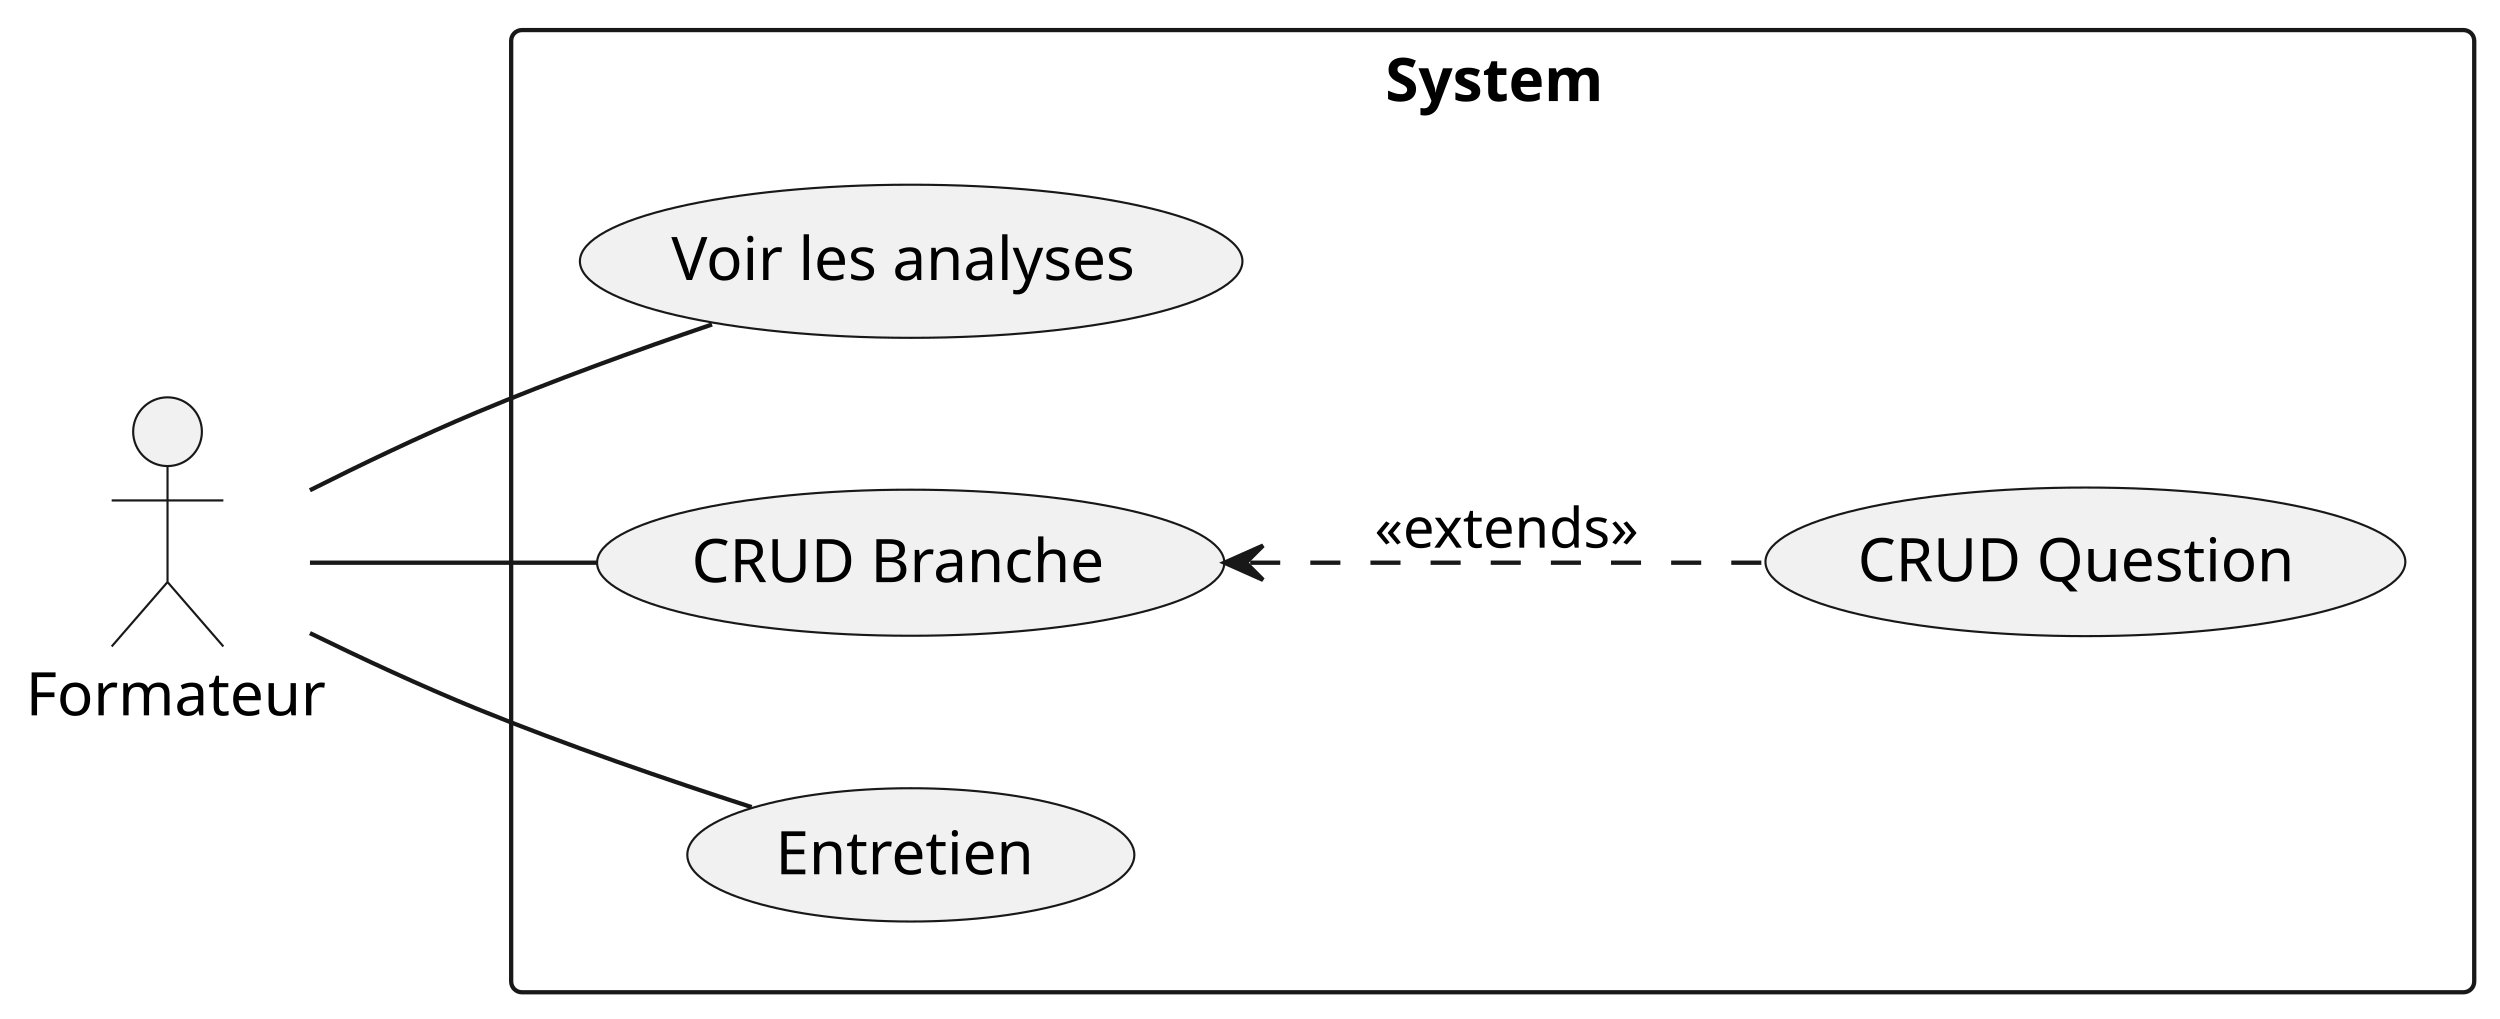
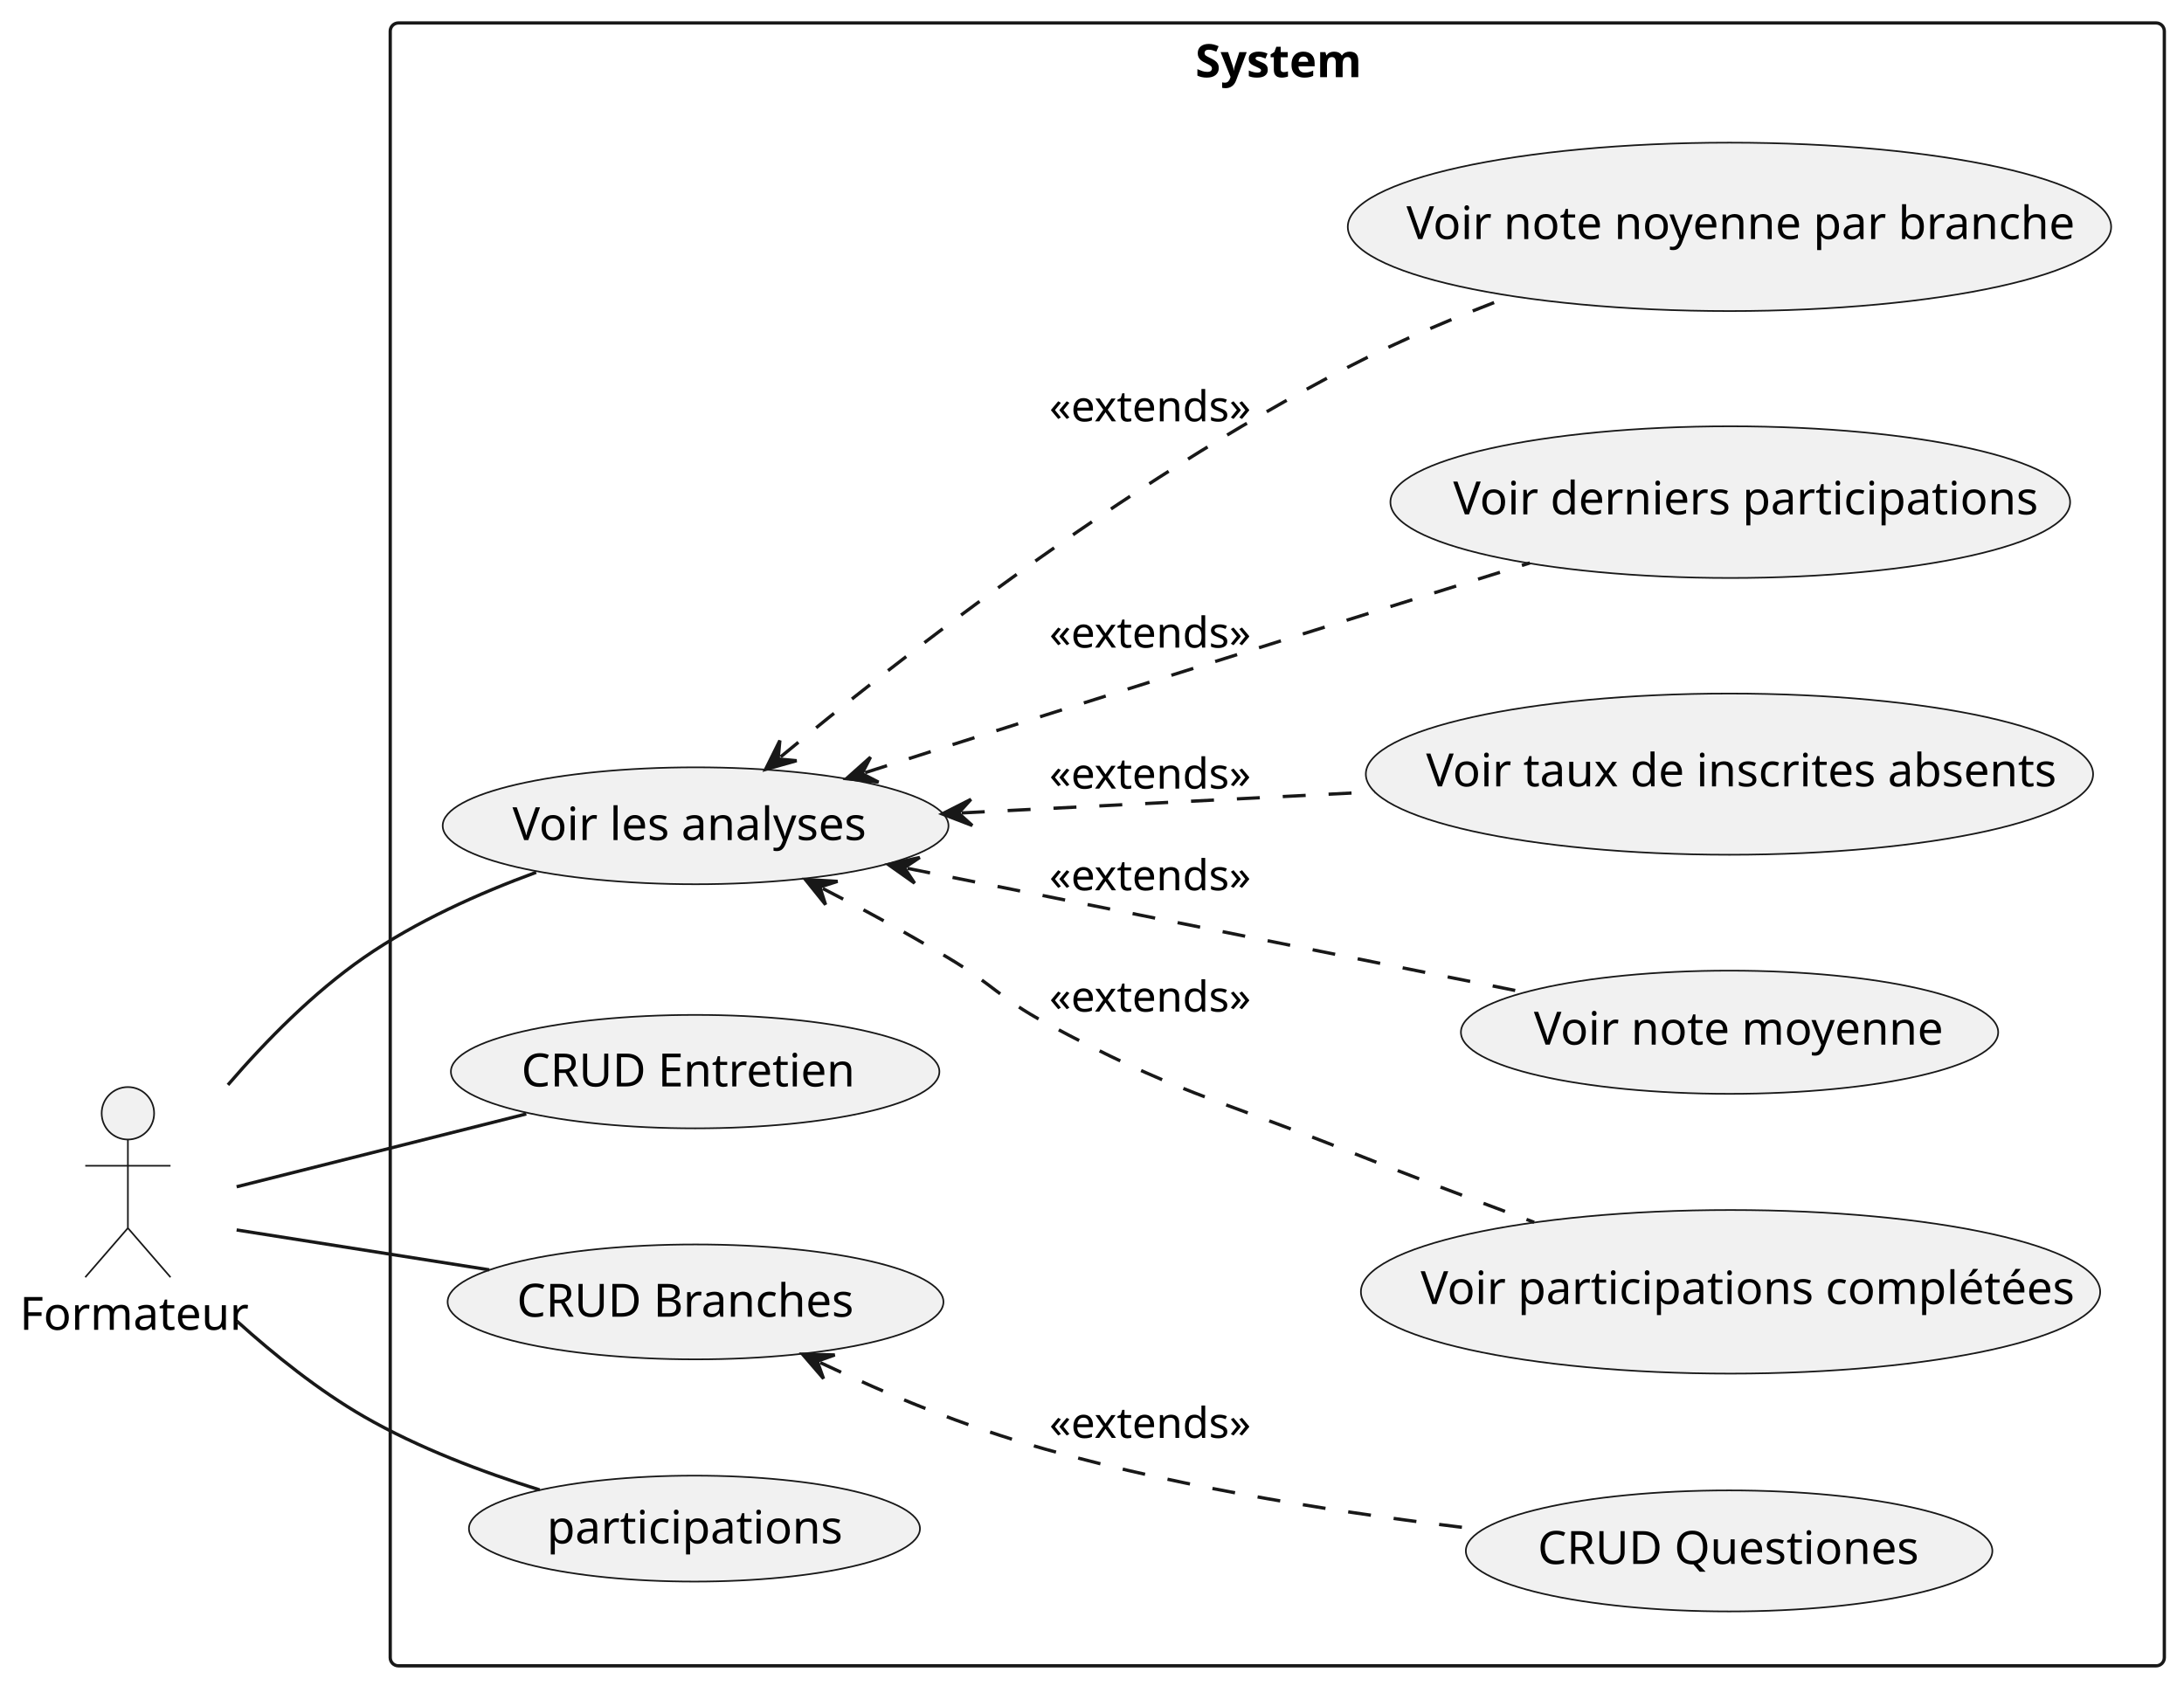
- <svg xmlns="http://www.w3.org/2000/svg" contentStyleType="text/css" height="237px" preserveAspectRatio="none" style="width:582px;height:237px;background:#FFFFFF;" version="1.1" viewBox="0 0 582 237" width="582px" zoomAndPan="magnify">
+ <svg xmlns="http://www.w3.org/2000/svg" contentStyleType="text/css" height="514px" preserveAspectRatio="none" style="width:666px;height:514px;background:#FFFFFF;" version="1.1" viewBox="0 0 666 514" width="666px" zoomAndPan="magnify">
  <defs />
  <g>
    <g id="cluster_System">
-       <rect fill="none" height="224" rx="2.5" ry="2.5" style="stroke:#181818;stroke-width:1.0;" width="457" x="119" y="7" />
-       <text fill="#000000" font-family="sans-serif" font-size="14" font-weight="bold" lengthAdjust="spacing" textLength="50" x="322.5" y="23.533">System</text>
+       <rect fill="none" height="501" rx="2.5" ry="2.5" style="stroke:#181818;stroke-width:1.0;" width="541" x="119" y="7" />
+       <text fill="#000000" font-family="sans-serif" font-size="14" font-weight="bold" lengthAdjust="spacing" textLength="50" x="364.5" y="23.533">System</text>
    </g>
    <g id="elem_UC1">
-       <ellipse cx="212.12" cy="60.824" fill="#F1F1F1" rx="77.12" ry="17.824" style="stroke:#181818;stroke-width:0.5;" />
-       <text fill="#000000" font-family="sans-serif" font-size="14" lengthAdjust="spacing" textLength="107" x="156.278" y="65.186">Voir les analyses</text>
+       <ellipse cx="212.12" cy="251.824" fill="#F1F1F1" rx="77.12" ry="17.824" style="stroke:#181818;stroke-width:0.5;" />
+       <text fill="#000000" font-family="sans-serif" font-size="14" lengthAdjust="spacing" textLength="107" x="156.278" y="256.186">Voir les analyses</text>
    </g>
    <g id="elem_UC2">
-       <ellipse cx="212.011" cy="131.002" fill="#F1F1F1" rx="73.011" ry="17.002" style="stroke:#181818;stroke-width:0.5;" />
-       <text fill="#000000" font-family="sans-serif" font-size="14" lengthAdjust="spacing" textLength="96" x="161.011" y="135.519">CRUD Branche</text>
+       <ellipse cx="527.719" cy="393.944" fill="#F1F1F1" rx="112.719" ry="24.944" style="stroke:#181818;stroke-width:0.5;" />
+       <text fill="#000000" font-family="sans-serif" font-size="14" lengthAdjust="spacing" textLength="189" x="433.219" y="397.672">Voir participations complétées</text>
    </g>
    <g id="elem_UC3">
-       <ellipse cx="485.481" cy="130.796" fill="#F1F1F1" rx="74.481" ry="17.296" style="stroke:#181818;stroke-width:0.5;" />
-       <text fill="#000000" font-family="sans-serif" font-size="14" lengthAdjust="spacing" textLength="100" x="432.481" y="135.313">CRUD Question</text>
+       <ellipse cx="527.42" cy="314.784" fill="#F1F1F1" rx="81.92" ry="18.784" style="stroke:#181818;stroke-width:0.5;" />
+       <text fill="#000000" font-family="sans-serif" font-size="14" lengthAdjust="spacing" textLength="119" x="467.751" y="318.563">Voir note moyenne</text>
    </g>
    <g id="elem_UC4">
-       <ellipse cx="212.042" cy="199.016" fill="#F1F1F1" rx="52.042" ry="15.516" style="stroke:#181818;stroke-width:0.5;" />
-       <text fill="#000000" font-family="sans-serif" font-size="14" lengthAdjust="spacing" textLength="57" x="180.542" y="203.532">Entretien</text>
+       <ellipse cx="527.39" cy="236.078" fill="#F1F1F1" rx="110.89" ry="24.578" style="stroke:#181818;stroke-width:0.5;" />
+       <text fill="#000000" font-family="sans-serif" font-size="14" lengthAdjust="spacing" textLength="185" x="434.89" y="239.807">Voir taux de inscrites absents</text>
+     </g>
+     <g id="elem_UC5">
+       <ellipse cx="527.639" cy="153.128" fill="#F1F1F1" rx="103.639" ry="23.128" style="stroke:#181818;stroke-width:0.5;" />
+       <text fill="#000000" font-family="sans-serif" font-size="14" lengthAdjust="spacing" textLength="169" x="443.139" y="156.856">Voir derniers participations</text>
+     </g>
+     <g id="elem_UC6">
+       <ellipse cx="527.394" cy="69.179" fill="#F1F1F1" rx="116.394" ry="25.679" style="stroke:#181818;stroke-width:0.5;" />
+       <text fill="#000000" font-family="sans-serif" font-size="14" lengthAdjust="spacing" textLength="197" x="428.894" y="72.907">Voir note noyenne par branche</text>
+     </g>
+     <g id="elem_UC7">
+       <ellipse cx="211.981" cy="326.796" fill="#F1F1F1" rx="74.481" ry="17.296" style="stroke:#181818;stroke-width:0.5;" />
+       <text fill="#000000" font-family="sans-serif" font-size="14" lengthAdjust="spacing" textLength="100" x="158.981" y="331.313">CRUD Entretien</text>
+     </g>
+     <g id="elem_UC8">
+       <ellipse cx="212.1" cy="397.02" fill="#F1F1F1" rx="75.6" ry="17.52" style="stroke:#181818;stroke-width:0.5;" />
+       <text fill="#000000" font-family="sans-serif" font-size="14" lengthAdjust="spacing" textLength="103" x="157.6" y="401.537">CRUD Branches</text>
+     </g>
+     <g id="elem_UC9">
+       <ellipse cx="527.283" cy="472.957" fill="#F1F1F1" rx="80.283" ry="18.456" style="stroke:#181818;stroke-width:0.5;" />
+       <text fill="#000000" font-family="sans-serif" font-size="14" lengthAdjust="spacing" textLength="115" x="468.919" y="476.934">CRUD Questiones</text>
+     </g>
+     <g id="elem_UC10">
+       <ellipse cx="211.769" cy="466.154" fill="#F1F1F1" rx="68.769" ry="16.154" style="stroke:#181818;stroke-width:0.5;" />
+       <text fill="#000000" font-family="sans-serif" font-size="14" lengthAdjust="spacing" textLength="84" x="166.769" y="470.67">participations</text>
    </g>
    <g id="elem_fr">
-       <ellipse cx="39" cy="100.5" fill="#F1F1F1" rx="8" ry="8" style="stroke:#181818;stroke-width:0.5;" />
-       <path d="M39,108.5 L39,135.5 M26,116.5 L52,116.5 M39,135.5 L26,150.5 M39,135.5 L52,150.5 " fill="none" style="stroke:#181818;stroke-width:0.5;" />
-       <text fill="#000000" font-family="sans-serif" font-size="14" lengthAdjust="spacing" textLength="66" x="6" y="166.533">Formateur</text>
+       <ellipse cx="39" cy="339.5" fill="#F1F1F1" rx="8" ry="8" style="stroke:#181818;stroke-width:0.5;" />
+       <path d="M39,347.5 L39,374.5 M26,355.5 L52,355.5 M39,374.5 L26,389.5 M39,374.5 L52,389.5 " fill="none" style="stroke:#181818;stroke-width:0.5;" />
+       <text fill="#000000" font-family="sans-serif" font-size="14" lengthAdjust="spacing" textLength="66" x="6" y="405.533">Formateur</text>
    </g>
    <g id="link_fr_UC1">
-       <path d="M72.14,114.13 C84.18,108.08 98.07,101.42 111,96 C128.64,88.6 148.45,81.43 165.76,75.54 " fill="none" id="fr-UC1" style="stroke:#181818;stroke-width:1.0;" />
+       <path d="M69.51,330.84 C81.26,317.19 95.65,302.65 111,292 C126.83,281.02 146.1,272.4 163.5,266.02 " fill="none" id="fr-UC1" style="stroke:#181818;stroke-width:1.0;" />
    </g>
-     <g id="link_fr_UC2">
-       <path d="M72.16,131 C91.03,131 115.66,131 138.94,131 " fill="none" id="fr-UC2" style="stroke:#181818;stroke-width:1.0;" />
+     <g id="link_UC1_UC2">
+       <path d="M250.915,270.956 C264.515,277.956 275.03,283.7 289,292 C302.78,300.19 304.89,304.4 319,312 C358.09,333.08 369.74,334.58 411,351 C429.39,358.32 449.57,365.96 467.84,372.74 " fill="none" id="UC1-backto-UC2" style="stroke:#181818;stroke-width:1.0;stroke-dasharray:7.0,7.0;" />
+       <polygon fill="#181818" points="245.58,268.21,251.752,275.885,250.026,270.498,255.413,268.772,245.58,268.21" style="stroke:#181818;stroke-width:1.0;" />
+       <text fill="#000000" font-family="sans-serif" font-size="13" lengthAdjust="spacing" textLength="60" x="320" y="308.495">«extends»</text>
    </g>
-     <g id="link_UC2_UC3">
-       <path d="M291.04,131 C329.85,131 371.63,131 410.7,131 " fill="none" id="UC2-backto-UC3" style="stroke:#181818;stroke-width:1.0;stroke-dasharray:7.0,7.0;" />
-       <polygon fill="#181818" points="285.04,131,294.04,135,290.04,131,294.04,127,285.04,131" style="stroke:#181818;stroke-width:1.0;" />
-       <text fill="#000000" font-family="sans-serif" font-size="13" lengthAdjust="spacing" textLength="60" x="320" y="127.495">«extends»</text>
+     <g id="link_UC1_UC3">
+       <path d="M276.752,264.812 C331.863,275.882 408.65,291.32 464.95,302.63 " fill="none" id="UC1-backto-UC3" style="stroke:#181818;stroke-width:1.0;stroke-dasharray:7.0,7.0;" />
+       <polygon fill="#181818" points="270.87,263.63,278.906,269.324,275.772,264.615,280.481,261.481,270.87,263.63" style="stroke:#181818;stroke-width:1.0;" />
+       <text fill="#000000" font-family="sans-serif" font-size="13" lengthAdjust="spacing" textLength="60" x="320" y="271.495">«extends»</text>
    </g>
-     <g id="link_fr_UC4">
-       <path d="M72.15,147.39 C84.2,153.27 98.09,159.74 111,165 C131.89,173.52 155.79,181.7 174.98,187.9 " fill="none" id="fr-UC4" style="stroke:#181818;stroke-width:1.0;" />
+     <g id="link_UC1_UC4">
+       <path d="M293.292,247.904 C332.672,245.894 375.77,243.69 419.21,241.48 " fill="none" id="UC1-backto-UC4" style="stroke:#181818;stroke-width:1.0;stroke-dasharray:7.0,7.0;" />
+       <polygon fill="#181818" points="287.3,248.21,296.492,251.746,292.293,247.955,296.084,243.756,287.3,248.21" style="stroke:#181818;stroke-width:1.0;" />
+       <text fill="#000000" font-family="sans-serif" font-size="13" lengthAdjust="spacing" textLength="60" x="320" y="240.495">«extends»</text>
+     </g>
+     <g id="link_UC1_UC5">
+       <path d="M263.822,235.624 C282.642,229.574 299.01,224.34 319,218 C368.66,202.26 425.08,184.6 466.54,171.67 " fill="none" id="UC1-backto-UC5" style="stroke:#181818;stroke-width:1.0;stroke-dasharray:7.0,7.0;" />
+       <polygon fill="#181818" points="258.11,237.46,267.902,238.514,262.87,235.93,265.454,230.898,258.11,237.46" style="stroke:#181818;stroke-width:1.0;" />
+       <text fill="#000000" font-family="sans-serif" font-size="13" lengthAdjust="spacing" textLength="60" x="320" y="197.495">«extends»</text>
+     </g>
+     <g id="link_UC1_UC6">
+       <path d="M238.059,230.811 C272.689,202.101 341.3,148.15 411,112 C426.86,103.77 444.66,96.34 461.45,90.06 " fill="none" id="UC1-backto-UC6" style="stroke:#181818;stroke-width:1.0;stroke-dasharray:7.0,7.0;" />
+       <polygon fill="#181818" points="233.44,234.64,242.922,231.975,237.289,231.449,237.816,225.816,233.44,234.64" style="stroke:#181818;stroke-width:1.0;" />
+       <text fill="#000000" font-family="sans-serif" font-size="13" lengthAdjust="spacing" textLength="60" x="320" y="128.495">«extends»</text>
+     </g>
+     <g id="link_fr_UC7">
+       <path d="M72.16,361.91 C97.03,355.66 131.91,346.89 160.49,339.7 " fill="none" id="fr-UC7" style="stroke:#181818;stroke-width:1.0;" />
+     </g>
+     <g id="link_fr_UC8">
+       <path d="M72.16,375.08 C93.84,378.5 123.12,383.12 149.2,387.24 " fill="none" id="fr-UC8" style="stroke:#181818;stroke-width:1.0;" />
+     </g>
+     <g id="link_UC8_UC9">
+       <path d="M250.133,415.526 C270.803,425.306 293.22,434.73 319,442 C362.29,454.21 412.11,461.85 452.08,466.5 " fill="none" id="UC8-backto-UC9" style="stroke:#181818;stroke-width:1.0;stroke-dasharray:7.0,7.0;" />
+       <polygon fill="#181818" points="244.71,412.96,251.135,420.425,249.23,415.099,254.556,413.193,244.71,412.96" style="stroke:#181818;stroke-width:1.0;" />
+       <text fill="#000000" font-family="sans-serif" font-size="13" lengthAdjust="spacing" textLength="60" x="320" y="438.495">«extends»</text>
+     </g>
+     <g id="link_fr_UC10">
+       <path d="M72.23,402.87 C83.72,413.25 97.25,424.07 111,432 C127.52,441.52 147.13,448.92 164.58,454.35 " fill="none" id="fr-UC10" style="stroke:#181818;stroke-width:1.0;" />
    </g>
  </g>
</svg>
